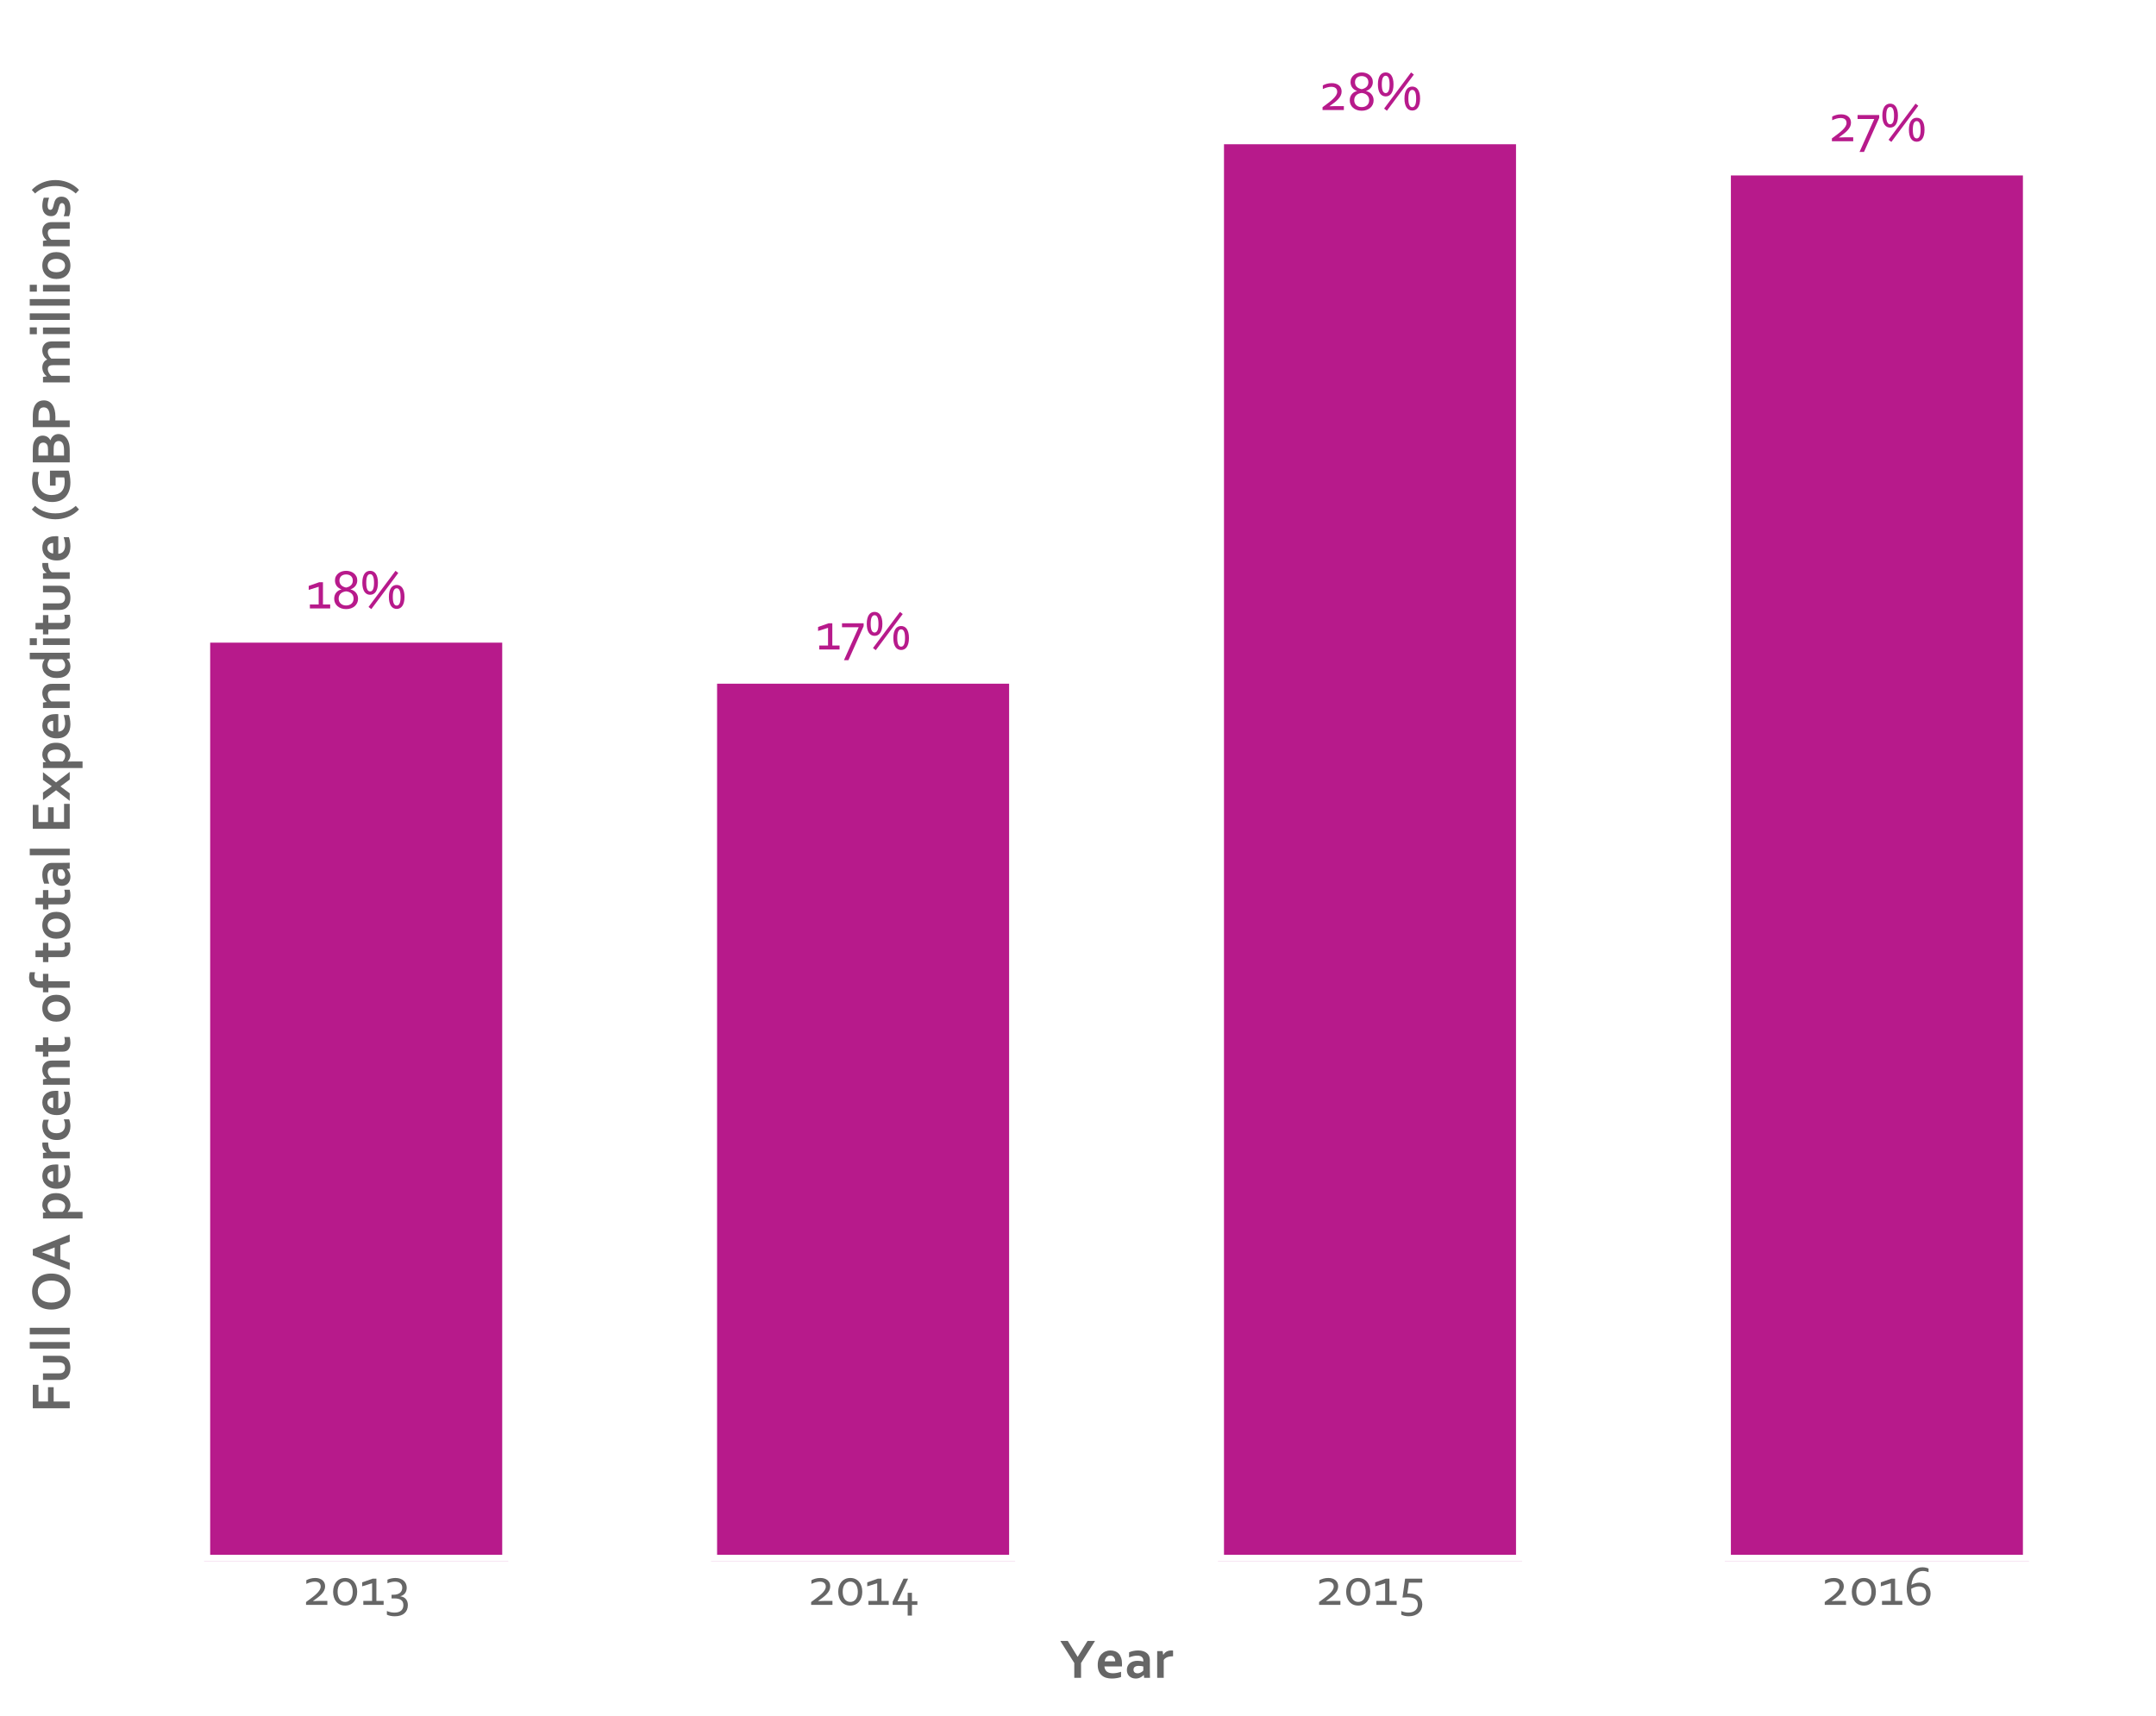
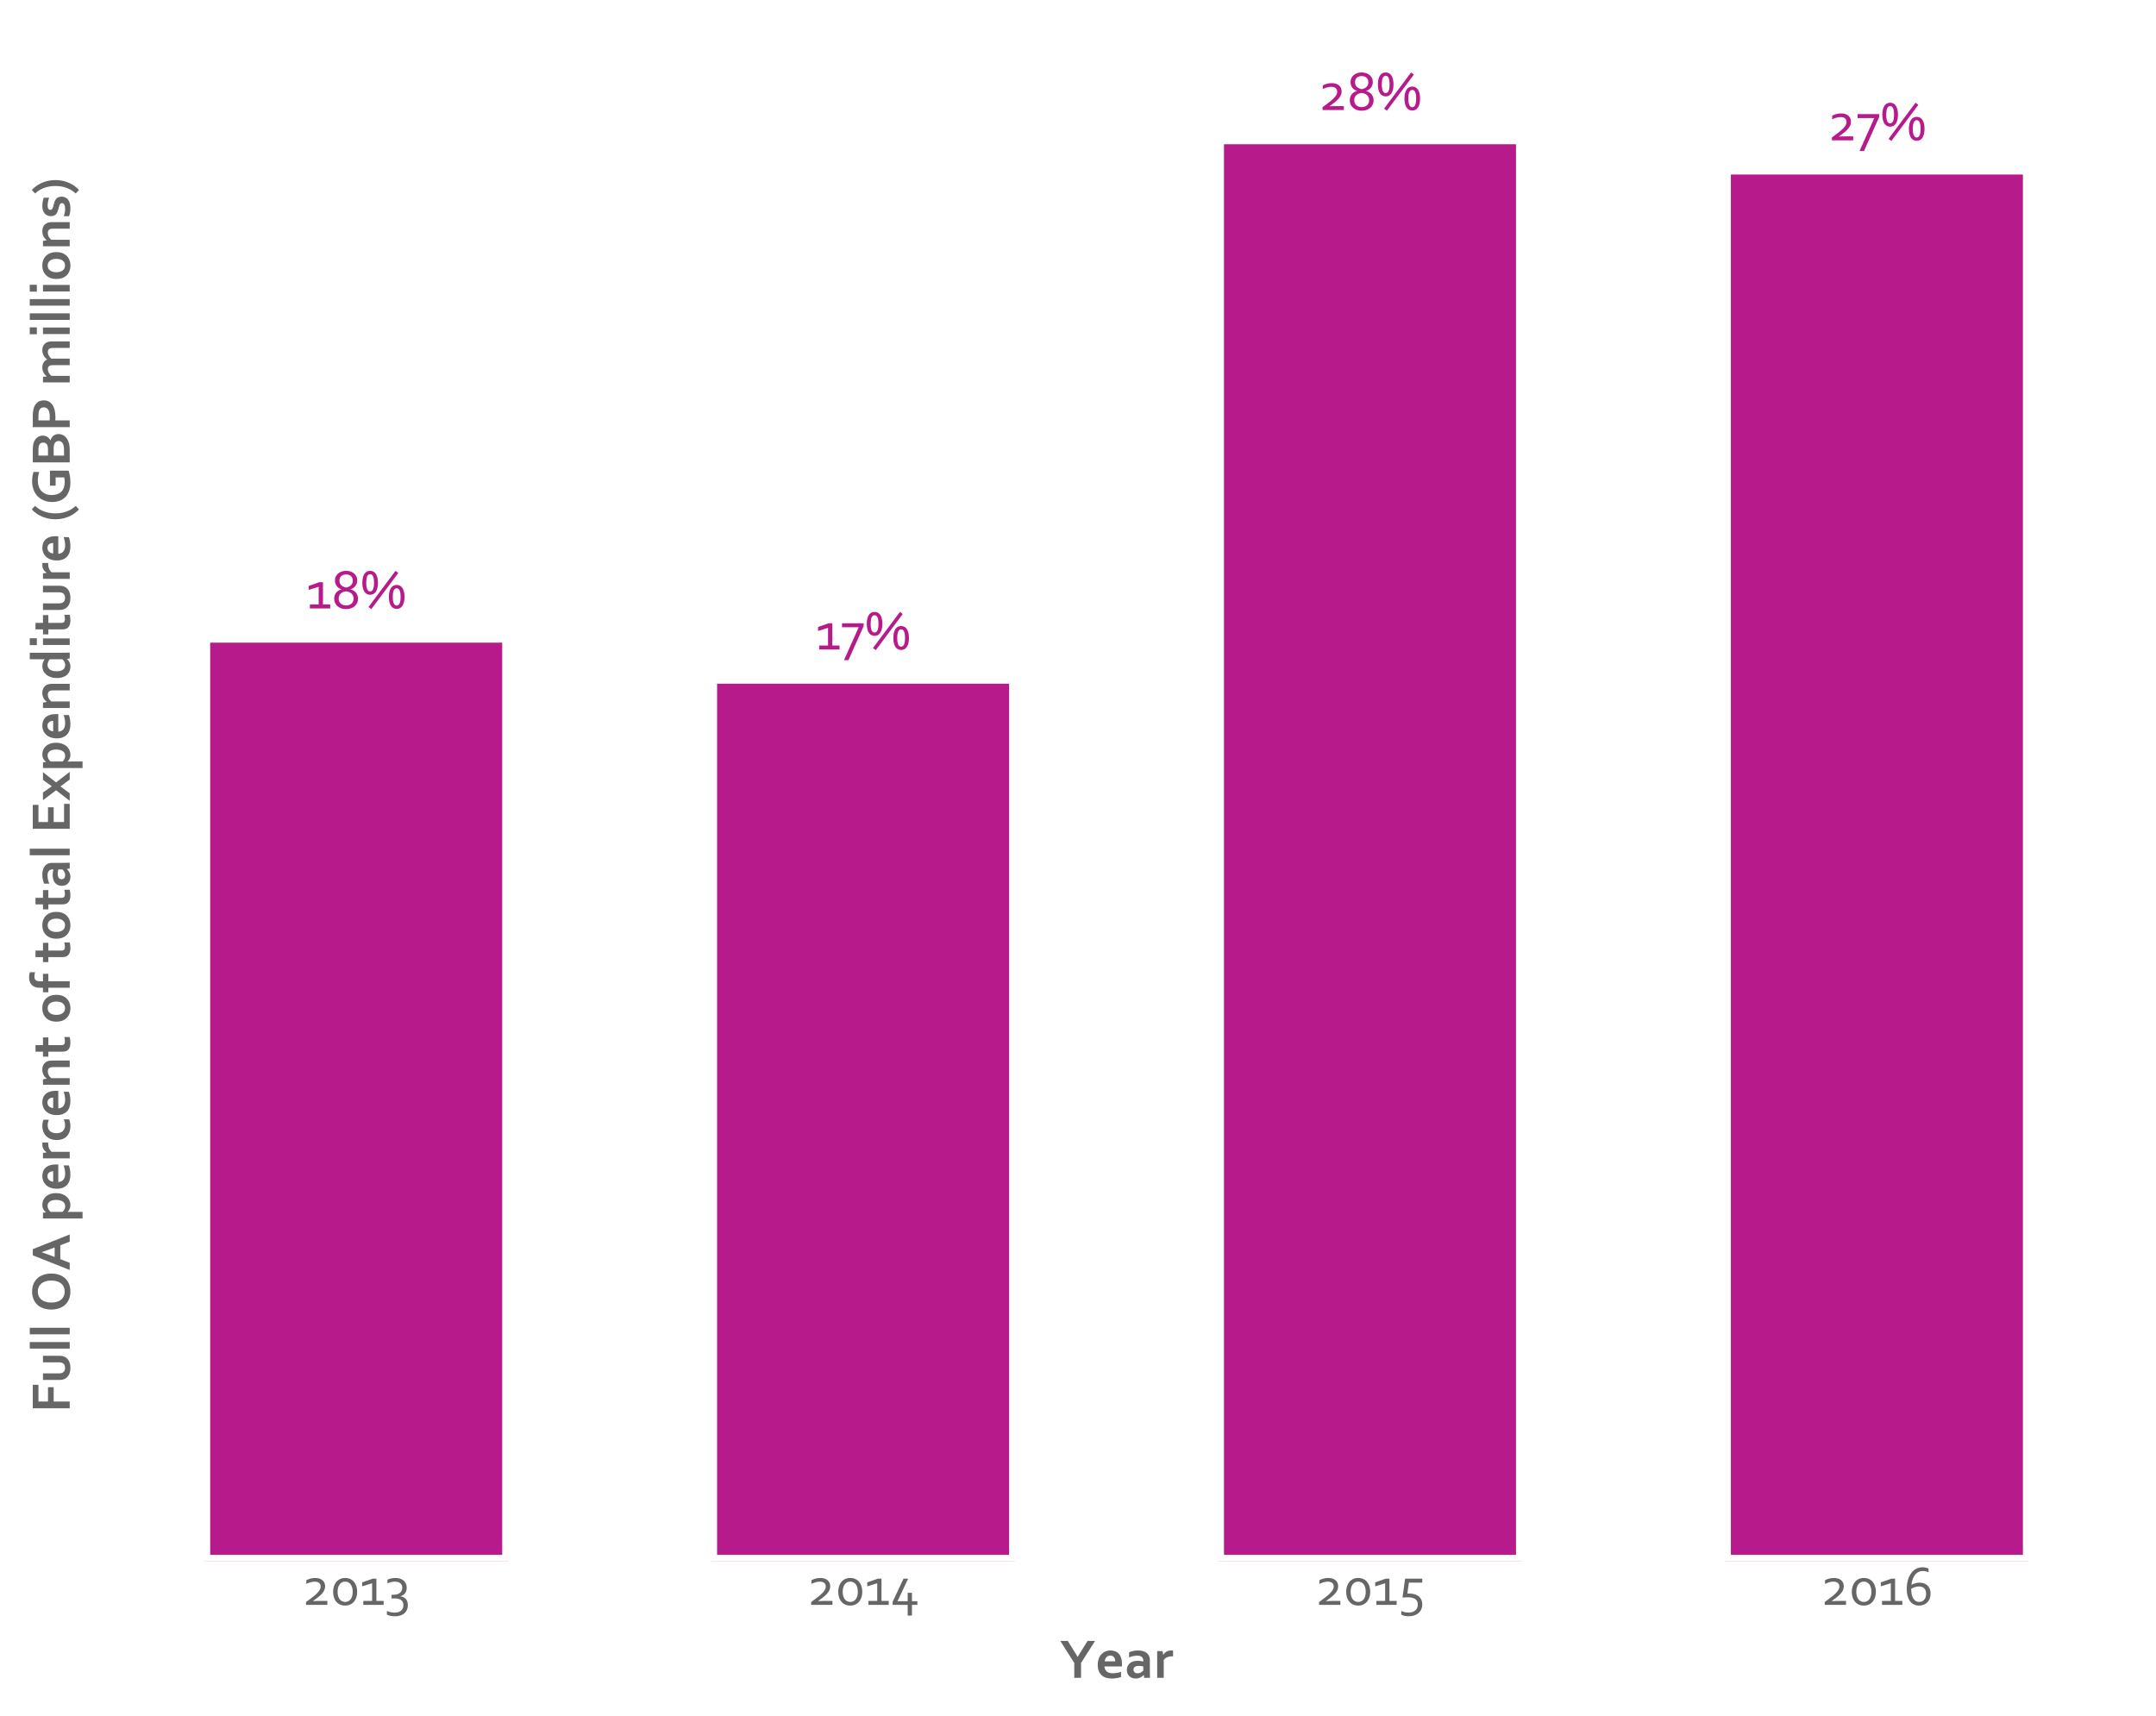
<svg xmlns="http://www.w3.org/2000/svg" xmlns:xlink="http://www.w3.org/1999/xlink" height="425pt" version="1.1" viewBox="0 0 534 425" width="534pt">
  <defs>
    <style type="text/css">
*{stroke-linecap:butt;stroke-linejoin:round;stroke-miterlimit:100000;}
  </style>
  </defs>
  <g id="figure_1">
    <g id="patch_1">
      <path d="M 0 425.994  L 534.847 425.994  L 534.847 0  L 0 0  z " style="fill:#ffffff;" />
    </g>
    <g id="axes_1">
      <g id="patch_2">
        <path d="M 25.448 386.64  L 527.648 386.64  L 527.648 7.2  L 25.448 7.2  z " style="fill:#ffffff;" />
      </g>
      <g id="matplotlib.axis_1">
        <g id="xtick_1">
          <g id="text_1">
            <defs>
              <path d="M 19.922 6.688  Q 25.531 6.984 30.031 6.984  L 45.266 6.984  L 45.266 0  L 7.562 0  L 7.562 5.031  Q 13.188 9.188 17.922 12.766  Q 22.656 16.359 26.094 19.656  Q 29.547 22.953 31.5 26.078  Q 33.453 29.203 33.453 32.375  Q 33.453 36.625 30.719 38.859  Q 27.984 41.109 22.859 41.109  Q 19.047 41.062 15.453 39.984  Q 11.859 38.922 8.062 37.156  L 8.062 43.609  Q 10.844 45.219 14.922 46.406  Q 19 47.609 23.875 47.609  Q 27.734 47.609 30.922 46.625  Q 34.125 45.656 36.438 43.766  Q 38.766 41.891 40.031 39.125  Q 41.312 36.375 41.312 32.766  Q 41.312 28.906 39.641 25.562  Q 37.984 22.219 35.109 19.141  Q 32.234 16.062 28.328 13.062  Q 24.422 10.062 19.922 6.891  z " id="Corbel-32" />
              <path d="M 27.25 15.047  Q 29.828 14.797 32.203 13.766  Q 34.578 12.75 36.406 10.844  Q 38.234 8.938 39.328 6.156  Q 40.438 3.375 40.438 -0.391  Q 40.438 -4.891 38.922 -8.547  Q 37.406 -12.203 34.469 -14.797  Q 31.547 -17.391 27.219 -18.781  Q 22.906 -20.172 17.234 -20.172  Q 13.281 -20.172 9.688 -19.438  Q 6.109 -18.703 3.328 -17.281  L 3.328 -10.844  Q 6.844 -12.359 10.25 -13.016  Q 13.672 -13.672 16.703 -13.672  Q 21.188 -13.672 24.219 -12.562  Q 27.25 -11.469 29.078 -9.656  Q 30.906 -7.859 31.703 -5.484  Q 32.516 -3.125 32.516 -0.531  Q 32.516 5.812 28.469 8.609  Q 24.422 11.422 16.75 11.422  L 11.578 11.422  L 11.578 17.922  L 14.594 17.922  Q 18.797 17.922 21.797 18.875  Q 24.812 19.828 26.766 21.5  Q 28.719 23.188 29.609 25.453  Q 30.516 27.734 30.516 30.375  Q 30.516 33.156 29.516 35.172  Q 28.516 37.203 26.781 38.516  Q 25.047 39.844 22.703 40.469  Q 20.359 41.109 17.672 41.109  Q 14.359 41.109 10.984 40.328  Q 7.625 39.547 4.344 38.234  L 4.344 44.672  Q 8.344 46.344 11.984 46.969  Q 15.625 47.609 18.406 47.609  Q 23.141 47.609 26.844 46.328  Q 30.562 45.062 33.125 42.766  Q 35.688 40.484 37.047 37.359  Q 38.422 34.234 38.422 30.469  Q 38.422 27.984 37.828 25.641  Q 37.25 23.297 35.906 21.281  Q 34.578 19.281 32.453 17.719  Q 30.328 16.156 27.25 15.234  z " id="Corbel-33" />
              <path d="M 39.062 23.141  Q 39.062 27.344 38.109 30.688  Q 37.156 34.031 35.422 36.344  Q 33.688 38.672 31.219 39.906  Q 28.766 41.156 25.688 41.156  Q 22.609 41.156 20.141 39.906  Q 17.672 38.672 15.906 36.344  Q 14.156 34.031 13.234 30.688  Q 12.312 27.344 12.312 23.141  Q 12.312 19 13.25 15.656  Q 14.203 12.312 15.938 10.016  Q 17.672 7.719 20.156 6.469  Q 22.656 5.219 25.734 5.219  Q 28.812 5.219 31.266 6.469  Q 33.734 7.719 35.469 10.016  Q 37.203 12.312 38.125 15.656  Q 39.062 19 39.062 23.141  M 46.969 23.141  Q 46.969 17.969 45.531 13.5  Q 44.094 9.031 41.359 5.75  Q 38.625 2.484 34.688 0.625  Q 30.766 -1.219 25.734 -1.219  Q 20.562 -1.219 16.578 0.625  Q 12.594 2.484 9.875 5.75  Q 7.172 9.031 5.781 13.5  Q 4.391 17.969 4.391 23.141  Q 4.391 28.375 5.828 32.844  Q 7.281 37.312 10.016 40.594  Q 12.75 43.891 16.703 45.75  Q 20.656 47.609 25.688 47.609  Q 30.812 47.609 34.781 45.75  Q 38.766 43.891 41.469 40.594  Q 44.188 37.312 45.578 32.844  Q 46.969 28.375 46.969 23.141  " id="Corbel-30" />
              <path d="M 22.016 6.984  L 22.016 38.328  L 4.391 32.812  L 4.391 39.844  L 23.047 46.391  L 29.594 46.391  L 29.594 6.984  L 42.391 6.984  L 42.391 0  L 6.453 0  L 6.453 6.984  z " id="Corbel-31" />
            </defs>
            <g style="fill:#666666;" transform="translate(74.74094 397.5384)scale(0.14 -0.14)">
              <use xlink:href="#Corbel-32" />
              <use x="51.074" xlink:href="#Corbel-30" />
              <use x="102.441" xlink:href="#Corbel-31" />
              <use x="147.266" xlink:href="#Corbel-33" />
            </g>
          </g>
        </g>
        <g id="xtick_2">
          <g id="text_2">
            <defs>
              <path d="M 13.141 6.5  L 13.141 6.297  L 20.359 6.5  L 31.062 6.5  L 31.062 21.344  L 38.625 21.344  L 38.625 6.5  L 48.25 6.5  L 48.25 0  L 38.625 0  L 38.625 -18.891  L 31.062 -18.891  L 31.062 0  L 4.5 0  L 4.5 5.562  L 23.734 46.391  L 31.891 46.391  z " id="Corbel-34" />
            </defs>
            <g style="fill:#666666;" transform="translate(199.8469 397.5384)scale(0.14 -0.14)">
              <use xlink:href="#Corbel-32" />
              <use x="51.074" xlink:href="#Corbel-30" />
              <use x="102.441" xlink:href="#Corbel-31" />
              <use x="147.266" xlink:href="#Corbel-34" />
            </g>
          </g>
        </g>
        <g id="xtick_3">
          <g id="text_3">
            <defs>
              <path d="M 42.875 0.641  Q 42.875 -3.859 41.234 -7.656  Q 39.594 -11.469 36.5 -14.25  Q 33.406 -17.047 28.953 -18.609  Q 24.516 -20.172 18.844 -20.172  Q 15.141 -20.172 11.766 -19.453  Q 8.406 -18.75 5.719 -17.281  L 5.719 -10.844  Q 9.328 -12.453 12.547 -13.016  Q 15.766 -13.578 18.5 -13.578  Q 22.656 -13.578 25.734 -12.469  Q 28.812 -11.375 30.859 -9.469  Q 32.906 -7.562 33.938 -5.047  Q 34.969 -2.547 34.969 0.25  Q 34.969 3.609 33.906 6.078  Q 32.859 8.547 30.609 10.172  Q 28.375 11.812 24.859 12.609  Q 21.344 13.422 16.359 13.422  Q 12.844 13.422 7.859 12.938  L 12.5 46.391  L 42.828 46.391  L 42.828 39.406  L 19.188 39.406  L 16.453 20.016  Q 18.172 20.125 19.188 20.125  Q 24.906 20.125 29.312 18.797  Q 33.734 17.484 36.734 14.984  Q 39.75 12.5 41.312 8.891  Q 42.875 5.281 42.875 0.641  " id="Corbel-35" />
            </defs>
            <g style="fill:#666666;" transform="translate(325.6528 397.5384)scale(0.14 -0.14)">
              <use xlink:href="#Corbel-32" />
              <use x="51.074" xlink:href="#Corbel-30" />
              <use x="102.441" xlink:href="#Corbel-31" />
              <use x="147.266" xlink:href="#Corbel-35" />
            </g>
          </g>
        </g>
        <g id="xtick_4">
          <g id="text_4">
            <defs>
              <path d="M 27.547 39.359  Q 31.891 39.359 35.578 38.109  Q 39.266 36.859 41.922 34.422  Q 44.578 31.984 46.062 28.391  Q 47.562 24.812 47.562 20.125  Q 47.562 15.438 46.172 11.5  Q 44.781 7.562 42.141 4.75  Q 39.5 1.953 35.688 0.359  Q 31.891 -1.219 27.047 -1.219  Q 21.922 -1.219 17.891 0.828  Q 13.875 2.875 11.078 6.688  Q 8.297 10.5 6.828 15.922  Q 5.375 21.344 5.375 28.078  Q 5.375 33.25 6.172 38.109  Q 6.984 42.969 8.562 47.234  Q 10.156 51.516 12.469 55.047  Q 14.797 58.594 17.875 61.156  Q 20.953 63.719 24.75 65.125  Q 28.562 66.547 33.062 66.547  Q 36.766 66.5 39.453 65.812  Q 42.141 65.141 43.953 64.266  L 43.953 57.906  Q 42 58.688 39.266 59.328  Q 36.531 59.969 33.594 59.969  Q 30.078 59.969 26.781 58.516  Q 23.484 57.078 20.797 54.078  Q 18.109 51.078 16.234 46.453  Q 14.359 41.844 13.625 35.5  L 13.812 35.5  Q 16.891 37.25 20.5 38.297  Q 24.125 39.359 27.547 39.359  M 27.344 5.219  Q 29.938 5.219 32.172 6.141  Q 34.422 7.078 36.078 8.875  Q 37.75 10.688 38.703 13.344  Q 39.656 16.016 39.656 19.438  Q 39.656 23.094 38.641 25.609  Q 37.641 28.125 35.906 29.688  Q 34.188 31.25 31.859 31.938  Q 29.547 32.625 26.906 32.625  Q 23.438 32.625 19.828 31.391  Q 16.219 30.172 13.281 28.422  Q 13.234 22.562 14.281 18.188  Q 15.328 13.812 17.188 10.938  Q 19.047 8.062 21.656 6.641  Q 24.266 5.219 27.344 5.219  " id="Corbel-36" />
            </defs>
            <g style="fill:#666666;" transform="translate(450.8922 397.5384)scale(0.14 -0.14)">
              <use xlink:href="#Corbel-32" />
              <use x="51.074" xlink:href="#Corbel-30" />
              <use x="102.441" xlink:href="#Corbel-31" />
              <use x="147.266" xlink:href="#Corbel-36" />
            </g>
          </g>
        </g>
        <g id="text_5">
          <defs>
            <path d="M 34.188 5.031  L 33.984 5.031  Q 33.016 4 31.641 2.922  Q 30.281 1.859 28.516 0.906  Q 26.766 -0.047 24.609 -0.625  Q 22.469 -1.219 19.969 -1.219  Q 16.609 -1.219 13.672 -0.172  Q 10.75 0.875 8.641 2.844  Q 6.547 4.828 5.344 7.641  Q 4.156 10.453 4.156 13.922  Q 4.156 17.719 5.547 20.75  Q 6.938 23.781 9.422 25.875  Q 11.922 27.984 15.375 29.078  Q 18.844 30.172 23.047 30.172  Q 26.125 30.172 28.703 29.781  Q 31.297 29.391 33.25 28.859  L 33.25 30.766  Q 33.25 32.422 32.688 33.953  Q 32.125 35.5 30.875 36.688  Q 29.641 37.891 27.641 38.594  Q 25.641 39.312 22.75 39.312  Q 19.234 39.312 15.719 38.531  Q 12.203 37.75 8.109 36.188  L 8.109 45.219  Q 11.672 46.781 15.672 47.609  Q 19.672 48.438 24.078 48.484  Q 29.25 48.484 33.125 47.219  Q 37.016 45.953 39.625 43.719  Q 42.234 41.5 43.531 38.469  Q 44.828 35.453 44.828 31.891  L 44.828 14.062  Q 44.828 9.375 44.922 6  Q 45.016 2.641 45.125 0  L 34.672 0  z M 33.25 20.172  Q 31.594 20.562 29.438 20.875  Q 27.297 21.188 25.094 21.188  Q 20.844 21.188 18.375 19.5  Q 15.922 17.828 15.922 14.359  Q 15.922 12.75 16.484 11.547  Q 17.047 10.359 18 9.578  Q 18.953 8.797 20.219 8.406  Q 21.484 8.016 22.906 8.016  Q 24.656 8.016 26.219 8.469  Q 27.781 8.938 29.094 9.641  Q 30.422 10.359 31.469 11.234  Q 32.516 12.109 33.25 12.938  z " id="Corbel-Bold-61" />
            <path d="M 31.781 37.203  L 49.172 65.328  L 62.453 65.328  L 37.703 26.312  L 37.703 0  L 25.734 0  L 25.734 26.312  L 0.984 65.328  L 14.266 65.328  L 31.641 37.203  z " id="Corbel-Bold-59" />
            <path d="M 30.719 8.109  Q 34.078 8.109 37.734 8.781  Q 41.406 9.469 45.172 10.75  L 45.172 1.516  Q 42.922 0.531 38.281 -0.344  Q 33.641 -1.219 28.656 -1.219  Q 23.641 -1.219 19.109 0.078  Q 14.594 1.375 11.219 4.25  Q 7.859 7.125 5.875 11.719  Q 3.906 16.312 3.906 22.859  Q 3.906 29.297 5.766 34.125  Q 7.625 38.969 10.75 42.141  Q 13.875 45.312 17.891 46.891  Q 21.922 48.484 26.219 48.484  Q 30.719 48.484 34.5 47.109  Q 38.281 45.75 41.031 42.812  Q 43.797 39.891 45.328 35.281  Q 46.875 30.672 46.875 24.359  Q 46.828 21.922 46.734 20.219  L 15.719 20.219  Q 15.969 16.938 17.188 14.625  Q 18.406 12.312 20.375 10.859  Q 22.359 9.422 25 8.766  Q 27.641 8.109 30.719 8.109  M 26.078 39.453  Q 23.875 39.453 22.156 38.641  Q 20.453 37.844 19.203 36.453  Q 17.969 35.062 17.234 33.203  Q 16.5 31.344 16.266 29.25  L 34.859 29.25  Q 34.859 31.344 34.297 33.203  Q 33.734 35.062 32.641 36.453  Q 31.547 37.844 29.906 38.641  Q 28.266 39.453 26.078 39.453  " id="Corbel-Bold-65" />
            <path d="M 34.469 38.141  L 33.5 38.141  Q 28.172 38.141 24.141 36.547  Q 20.125 34.969 17.922 31.688  L 17.922 0  L 6.344 0  L 6.344 47.312  L 15.922 47.312  L 17 40.719  L 17.188 40.719  Q 19.234 44.344 22.828 46.406  Q 26.422 48.484 31.453 48.484  Q 33.203 48.484 34.469 48.297  z " id="Corbel-Bold-72" />
          </defs>
          <g style="fill:#666666;" transform="translate(262.4764 415.6153)scale(0.14 -0.14)">
            <use xlink:href="#Corbel-Bold-59" />
            <use x="63.318" xlink:href="#Corbel-Bold-65" />
            <use x="114.588" xlink:href="#Corbel-Bold-61" />
            <use x="166.053" xlink:href="#Corbel-Bold-72" />
          </g>
        </g>
      </g>
      <g id="matplotlib.axis_2">
        <g id="ytick_1" />
        <g id="ytick_2" />
        <g id="ytick_3" />
        <g id="ytick_4" />
        <g id="ytick_5" />
        <g id="ytick_6" />
        <g id="ytick_7" />
        <g id="text_6">
          <defs>
            <path d="M 19.781 10.016  L 51.906 10.016  L 51.906 0  L 7.812 0  L 7.812 65.328  L 50.141 65.328  L 50.141 55.328  L 19.781 55.328  L 19.781 38.422  L 45.844 38.422  L 45.844 28.422  L 19.781 28.422  z " id="Corbel-Bold-45" />
            <path d="M 55.125 47.953  Q 55.125 43.703 53.219 40.156  Q 51.312 36.625 46.922 34.281  L 46.922 34.078  Q 49.359 33.25 51.391 31.953  Q 53.422 30.672 54.859 28.875  Q 56.297 27.094 57.094 24.844  Q 57.906 22.609 57.906 19.828  Q 57.906 17.438 57.141 14.703  Q 56.391 11.969 54.484 9.406  Q 52.594 6.844 49.406 4.688  Q 46.234 2.547 41.406 1.266  Q 40.188 0.984 38.75 0.734  Q 37.312 0.484 35.547 0.312  Q 33.797 0.141 31.641 0.062  Q 29.5 0 26.812 0  L 7.812 0  L 7.812 65.328  L 30.516 65.328  Q 37.797 65.328 42.234 63.875  Q 45.562 62.797 48 61.062  Q 50.438 59.328 52.016 57.203  Q 53.609 55.078 54.359 52.703  Q 55.125 50.344 55.125 47.953  M 19.781 28.422  L 19.781 10.016  L 27.594 10.016  Q 30.719 10.016 32.953 10.188  Q 35.203 10.359 36.812 10.75  Q 39.312 11.281 40.969 12.188  Q 42.625 13.094 43.641 14.234  Q 44.672 15.375 45.109 16.766  Q 45.562 18.172 45.562 19.734  Q 45.562 22.469 44.047 24.516  Q 42.531 26.562 39.312 27.594  Q 37.891 28.031 35.984 28.219  Q 34.078 28.422 31.109 28.422  z M 30.562 38.422  Q 35.453 38.422 37.844 39.406  Q 40.531 40.531 41.672 42.5  Q 42.828 44.484 42.828 46.969  Q 42.828 49.562 41.5 51.578  Q 40.188 53.609 37.016 54.594  Q 35.688 54.984 33.922 55.156  Q 32.172 55.328 29.594 55.328  L 19.781 55.328  L 19.781 38.422  z " id="Corbel-Bold-42" />
            <path d="M 4.891 25.344  Q 4.891 30.859 5.766 35.719  Q 6.641 40.578 8.078 44.797  Q 9.516 49.031 11.375 52.562  Q 13.234 56.109 15.188 58.906  Q 17.141 61.719 19.016 63.766  Q 20.906 65.828 22.359 67.094  L 28.609 61.328  Q 25.984 58.453 23.578 54.875  Q 21.188 51.312 19.359 46.891  Q 17.531 42.484 16.453 37.125  Q 15.375 31.781 15.375 25.344  Q 15.375 18.891 16.453 13.547  Q 17.531 8.203 19.359 3.781  Q 21.188 -0.641 23.578 -4.203  Q 25.984 -7.766 28.609 -10.641  L 22.359 -16.406  Q 20.906 -15.141 19.016 -13.078  Q 17.141 -11.031 15.188 -8.219  Q 13.234 -5.422 11.375 -1.875  Q 9.516 1.656 8.078 5.875  Q 6.641 10.109 5.766 14.984  Q 4.891 19.875 4.891 25.344  " id="Corbel-Bold-28" />
            <path d="M 25.688 25.344  Q 25.688 19.875 24.797 14.984  Q 23.922 10.109 22.484 5.875  Q 21.047 1.656 19.188 -1.875  Q 17.328 -5.422 15.375 -8.219  Q 13.422 -11.031 11.562 -13.078  Q 9.719 -15.141 8.203 -16.406  L 1.953 -10.641  Q 4.594 -7.766 6.984 -4.203  Q 9.375 -0.641 11.203 3.781  Q 13.031 8.203 14.109 13.547  Q 15.188 18.891 15.188 25.344  Q 15.188 31.781 14.109 37.125  Q 13.031 42.484 11.203 46.891  Q 9.375 51.312 6.984 54.875  Q 4.594 58.453 1.953 61.328  L 8.203 67.094  Q 9.672 65.828 11.547 63.766  Q 13.422 61.719 15.375 58.906  Q 17.328 56.109 19.188 52.562  Q 21.047 49.031 22.484 44.797  Q 23.922 40.578 24.797 35.719  Q 25.688 30.859 25.688 25.344  " id="Corbel-Bold-29" />
            <path id="Corbel-Bold-20" />
            <path d="M 6.641 47.312  L 18.219 47.312  L 18.219 0  L 6.641 0  z M 6.344 70.703  L 18.5 70.703  L 18.5 58.156  L 6.344 58.156  z " id="Corbel-Bold-69" />
            <path d="M 19.781 0  L 7.812 0  L 7.812 65.328  L 49.422 65.328  L 49.422 55.328  L 19.781 55.328  L 19.781 38.422  L 45.125 38.422  L 45.125 28.422  L 19.781 28.422  z " id="Corbel-Bold-46" />
            <path d="M 48.438 24.953  L 33.797 24.953  L 33.797 34.969  L 60.406 34.969  L 60.406 2  Q 58.938 1.469 56.656 0.875  Q 54.391 0.297 51.578 -0.172  Q 48.781 -0.641 45.797 -0.922  Q 42.828 -1.219 39.891 -1.219  Q 31.109 -1.219 24.531 1.141  Q 17.969 3.516 13.594 7.812  Q 9.234 12.109 7.062 18.031  Q 4.891 23.969 4.891 31.156  Q 4.891 36.234 6.031 40.844  Q 7.172 45.453 9.391 49.391  Q 11.625 53.328 14.797 56.5  Q 17.969 59.672 22.047 61.906  Q 26.125 64.156 30.984 65.344  Q 35.844 66.547 41.406 66.547  Q 46.344 66.547 50.781 65.844  Q 55.219 65.141 58.062 64.109  L 58.062 53.953  Q 54.25 55.172 50.359 55.812  Q 46.484 56.453 42.531 56.453  Q 37.203 56.453 32.562 54.859  Q 27.938 53.266 24.531 50.172  Q 21.141 47.078 19.188 42.531  Q 17.234 37.984 17.234 32.031  Q 17.281 20.453 23.281 14.672  Q 29.297 8.891 40.328 8.891  Q 42.391 8.891 44.578 9.109  Q 46.781 9.328 48.438 9.672  z " id="Corbel-Bold-47" />
            <path d="M 40.438 1.031  Q 38.234 0.094 35.062 -0.562  Q 31.891 -1.219 28.375 -1.219  Q 23.25 -1.219 18.797 0.234  Q 14.359 1.703 11.031 4.688  Q 7.719 7.672 5.812 12.234  Q 3.906 16.797 3.906 22.906  Q 3.906 29.734 6.094 34.609  Q 8.297 39.5 11.781 42.547  Q 15.281 45.609 19.656 47.047  Q 24.031 48.484 28.266 48.484  Q 31.453 48.484 34.375 47.922  Q 37.312 47.359 39.703 46.391  L 39.703 36.969  Q 37.547 37.891 35.125 38.453  Q 32.719 39.016 29.938 39.016  Q 27.156 39.016 24.609 38.156  Q 22.078 37.312 20.125 35.453  Q 18.172 33.594 17.016 30.531  Q 15.875 27.484 15.875 23.188  Q 15.875 20.062 16.75 17.297  Q 17.625 14.547 19.312 12.594  Q 21 10.641 23.609 9.438  Q 26.219 8.25 29.781 8.25  Q 32.953 8.25 35.547 8.875  Q 38.141 9.516 40.438 10.453  z " id="Corbel-Bold-63" />
            <path d="M 26.703 8.016  Q 28.422 8.016 29.953 8.453  Q 31.5 8.891 32.859 9.625  Q 34.234 10.359 35.281 11.234  Q 36.328 12.109 37.062 12.938  L 37.062 35.406  Q 35.016 37.062 32.469 38.156  Q 29.938 39.266 27.094 39.266  Q 25.297 39.266 23.312 38.531  Q 21.344 37.797 19.703 36.031  Q 18.062 34.281 16.969 31.156  Q 15.875 28.031 15.875 23.188  Q 15.875 16.062 18.625 12.062  Q 21.391 8.062 26.703 8.016  M 3.906 22.703  Q 3.906 28.906 5.609 33.766  Q 7.328 38.625 10.281 41.922  Q 13.234 45.219 17.031 46.844  Q 20.844 48.484 24.953 48.484  Q 26.859 48.484 28.562 48.141  Q 30.281 47.797 31.781 47.203  Q 33.297 46.625 34.609 45.891  Q 35.938 45.172 37.062 44.391  L 37.156 44.391  Q 37.109 45.359 37.078 47.141  Q 37.062 48.922 37.062 51.031  L 37.062 70.703  L 48.641 70.703  L 48.641 14.062  Q 48.641 9.375 48.734 6  Q 48.828 2.641 48.922 0  L 38.484 0  L 37.984 5.031  L 37.797 5.031  Q 36.766 3.812 35.328 2.641  Q 33.891 1.469 32.156 0.609  Q 30.422 -0.25 28.344 -0.734  Q 26.266 -1.219 23.828 -1.219  Q 19.969 -1.219 16.422 0.141  Q 12.891 1.516 10.078 4.375  Q 7.281 7.234 5.594 11.844  Q 3.906 16.453 3.906 22.703  " id="Corbel-Bold-64" />
            <path d="M 35.984 61.328  Q 34.078 61.812 32.047 62.125  Q 30.031 62.453 28.219 62.453  Q 26.266 62.453 24.75 61.984  Q 23.25 61.531 22.188 60.453  Q 21.141 59.375 20.594 57.656  Q 20.062 55.953 20.062 53.516  L 20.062 47.312  L 33.203 47.312  L 33.203 37.797  L 20.062 37.797  L 20.062 0  L 8.5 0  L 8.5 37.797  L 0.484 37.797  L 0.484 47.312  L 8.5 47.312  L 8.5 52.938  Q 8.5 57.906 9.891 61.5  Q 11.281 65.094 13.766 67.406  Q 16.266 69.734 19.625 70.828  Q 23 71.922 26.953 71.922  Q 29.391 71.922 31.812 71.5  Q 34.234 71.094 35.984 70.516  z " id="Corbel-Bold-66" />
            <path d="M 45.219 16.656  L 20.609 16.656  L 14.203 0  L 1.469 0  L 27.391 65.328  L 38.328 65.328  L 64.266 0  L 51.609 0  z M 32.812 49.609  Q 29.391 39.359 26.703 32.469  L 24.469 26.656  L 41.359 26.656  L 39.109 32.469  Q 36.422 39.406 33.016 49.609  z " id="Corbel-Bold-41" />
            <path d="M 27.25 -1.219  Q 20.125 -1.219 15.438 1.188  Q 10.75 3.609 8.344 7.719  Q 7.078 9.906 6.469 12.547  Q 5.859 15.188 5.859 18.406  L 5.859 47.312  L 17.438 47.312  L 17.438 19.625  Q 17.438 17.234 17.766 15.5  Q 18.109 13.766 18.797 12.5  Q 19.969 10.359 22.109 9.297  Q 24.266 8.25 27.25 8.25  Q 30.375 8.25 32.594 9.422  Q 34.812 10.594 35.938 12.984  Q 37.062 15.281 37.062 19.391  L 37.062 47.312  L 48.641 47.312  L 48.641 18.406  Q 48.641 12.641 46.625 8.688  Q 45.516 6.453 43.719 4.609  Q 41.938 2.781 39.516 1.484  Q 37.109 0.203 34.047 -0.5  Q 31 -1.219 27.25 -1.219  " id="Corbel-Bold-75" />
            <path d="M 35.25 0.047  Q 33.297 -0.531 30.578 -0.875  Q 27.875 -1.219 25.531 -1.219  Q 19.578 -1.219 15.797 0.703  Q 12.016 2.641 10.453 6.25  Q 9.328 8.844 9.328 13.281  L 9.328 37.797  L 0.484 37.797  L 0.484 47.312  L 9.328 47.312  L 9.328 60.547  L 20.906 60.547  L 20.906 47.312  L 34.578 47.312  L 34.578 37.797  L 20.906 37.797  L 20.906 14.797  Q 20.906 12.062 21.734 10.75  Q 23.188 8.5 27.547 8.5  Q 29.547 8.5 31.516 8.812  Q 33.5 9.125 35.25 9.625  z " id="Corbel-Bold-74" />
            <path d="M 27.297 13.719  Q 27.297 15.234 26.438 16.203  Q 25.594 17.188 24.172 17.844  Q 22.75 18.5 20.922 18.984  Q 19.094 19.484 17.094 19.969  Q 14.547 20.656 12.203 21.562  Q 9.859 22.469 8.078 23.922  Q 6.297 25.391 5.25 27.609  Q 4.203 29.828 4.203 33.062  Q 4.203 37.016 5.609 39.922  Q 7.031 42.828 9.438 44.719  Q 11.859 46.625 15.062 47.547  Q 18.266 48.484 21.828 48.484  Q 26.172 48.484 29.984 47.781  Q 33.797 47.078 36.859 45.953  L 36.859 36.531  Q 35.25 37.062 33.469 37.516  Q 31.688 37.984 29.859 38.328  Q 28.031 38.672 26.219 38.891  Q 24.422 39.109 22.797 39.109  Q 20.75 39.109 19.328 38.719  Q 17.922 38.328 17.031 37.672  Q 16.156 37.016 15.766 36.156  Q 15.375 35.297 15.375 34.375  Q 15.375 32.766 16.234 31.734  Q 17.094 30.719 18.609 30.078  Q 20.125 29.438 21.781 29.016  Q 23.438 28.609 25 28.219  Q 27.438 27.641 29.875 26.812  Q 32.328 25.984 34.281 24.484  Q 36.234 23 37.469 20.625  Q 38.719 18.266 38.719 14.594  Q 38.719 10.594 37.203 7.609  Q 35.688 4.641 32.984 2.656  Q 30.281 0.688 26.484 -0.266  Q 22.703 -1.219 18.172 -1.219  Q 13.672 -1.219 10.078 -0.5  Q 6.5 0.203 4.156 1.266  L 4.156 10.594  Q 7.953 9.188 11.172 8.672  Q 14.406 8.156 17.188 8.156  Q 19.344 8.156 21.188 8.469  Q 23.047 8.797 24.391 9.469  Q 25.734 10.156 26.516 11.203  Q 27.297 12.25 27.297 13.719  " id="Corbel-Bold-73" />
            <path d="M 28.516 39.203  Q 25.484 39.156 22.75 37.719  Q 20.016 36.281 17.922 33.844  L 17.922 12.75  Q 18.656 11.922 19.672 11.078  Q 20.703 10.25 21.969 9.562  Q 23.25 8.891 24.781 8.453  Q 26.312 8.016 27.984 8.016  Q 30.672 8.016 32.766 9.156  Q 34.859 10.297 36.25 12.391  Q 37.641 14.5 38.375 17.406  Q 39.109 20.312 39.109 23.875  Q 39.109 27.688 38.344 30.562  Q 37.594 33.453 36.203 35.344  Q 34.812 37.25 32.859 38.219  Q 30.906 39.203 28.516 39.203  M 30.031 -1.219  Q 26.219 -1.219 23.109 0.172  Q 20.016 1.562 17.969 3.609  L 17.781 3.609  Q 17.828 2.641 17.875 0.859  Q 17.922 -0.922 17.922 -3.031  L 17.922 -22.703  L 6.344 -22.703  L 6.344 47.312  L 16.5 47.312  L 17 42  L 17.188 42  Q 19.344 44.828 22.703 46.656  Q 26.078 48.484 30.516 48.484  Q 34.375 48.484 38.109 47.047  Q 41.844 45.609 44.719 42.625  Q 47.609 39.656 49.344 35.109  Q 51.078 30.562 51.078 24.312  Q 51.078 17.719 49.219 12.906  Q 47.359 8.109 44.328 4.953  Q 41.312 1.812 37.625 0.297  Q 33.938 -1.219 30.031 -1.219  " id="Corbel-Bold-70" />
            <path d="M 25.875 25.297  Q 24.266 25.297 22.703 25.344  Q 21.141 25.391 19.781 25.531  L 19.781 0  L 7.812 0  L 7.812 65.328  L 26.656 65.328  Q 31.391 65.328 34.938 64.906  Q 38.484 64.5 41.266 63.672  Q 47.953 61.625 51.562 57.125  Q 55.172 52.641 55.172 45.703  Q 55.172 40.969 53.219 37.188  Q 51.266 33.406 47.5 30.766  Q 43.75 28.125 38.328 26.703  Q 32.906 25.297 25.875 25.297  M 19.781 35.594  Q 20.797 35.453 22.375 35.375  Q 23.969 35.297 25.688 35.297  Q 30.516 35.297 33.781 36.078  Q 37.062 36.859 39.062 38.25  Q 41.062 39.656 41.938 41.625  Q 42.828 43.609 42.828 45.953  Q 42.828 48.828 41.5 50.922  Q 40.188 53.031 36.922 54.203  Q 35.203 54.781 32.688 55.047  Q 30.172 55.328 26.516 55.328  L 19.781 55.328  z " id="Corbel-Bold-50" />
            <path d="M 25.984 16.453  L 13.766 0  L 0.484 0  L 19.188 24.125  L 1.609 47.312  L 15.234 47.312  L 26.266 31.688  L 37.5 47.312  L 51.172 47.312  L 33.109 24.172  L 51.656 0  L 38.141 0  z " id="Corbel-Bold-78" />
            <path d="M 56.203 32.672  Q 56.203 38.625 54.734 43.094  Q 53.266 47.562 50.672 50.531  Q 48.094 53.516 44.531 54.984  Q 40.969 56.453 36.719 56.453  Q 32.469 56.453 28.906 54.984  Q 25.344 53.516 22.75 50.531  Q 20.172 47.562 18.703 43.094  Q 17.234 38.625 17.234 32.672  Q 17.234 26.703 18.703 22.234  Q 20.172 17.781 22.75 14.812  Q 25.344 11.859 28.906 10.375  Q 32.469 8.891 36.719 8.891  Q 40.969 8.891 44.531 10.375  Q 48.094 11.859 50.672 14.812  Q 53.266 17.781 54.734 22.234  Q 56.203 26.703 56.203 32.672  M 68.562 32.672  Q 68.562 25.203 66.438 18.969  Q 64.312 12.75 60.234 8.25  Q 56.156 3.766 50.219 1.266  Q 44.281 -1.219 36.719 -1.219  Q 29.156 -1.219 23.219 1.266  Q 17.281 3.766 13.203 8.25  Q 9.125 12.75 7 18.969  Q 4.891 25.203 4.891 32.672  Q 4.891 40.141 7 46.359  Q 9.125 52.594 13.203 57.078  Q 17.281 61.578 23.219 64.062  Q 29.156 66.547 36.719 66.547  Q 44.281 66.547 50.219 64.062  Q 56.156 61.578 60.234 57.078  Q 64.312 52.594 66.438 46.359  Q 68.562 40.141 68.562 32.672  " id="Corbel-Bold-4f" />
            <path d="M 6.844 0  L 6.844 70.703  L 18.406 70.703  L 18.406 0  z " id="Corbel-Bold-6c" />
            <path d="M 67.281 28.812  Q 67.281 30.328 67.188 31.641  Q 67.094 32.953 66.844 33.938  Q 66.312 36.078 64.75 37.391  Q 63.188 38.719 60.359 38.766  Q 58.844 38.766 57.219 38.328  Q 55.609 37.891 54.016 37.078  Q 52.438 36.281 51 35.125  Q 49.562 33.984 48.391 32.562  L 48.391 0  L 36.812 0  L 36.812 28.812  Q 36.812 30.328 36.719 31.641  Q 36.625 32.953 36.375 33.938  Q 35.844 36.078 34.297 37.391  Q 32.766 38.719 29.891 38.766  Q 28.375 38.766 26.75 38.328  Q 25.141 37.891 23.547 37.078  Q 21.969 36.281 20.531 35.125  Q 19.094 33.984 17.922 32.562  L 17.922 0  L 6.344 0  L 6.344 47.312  L 15.922 47.312  L 17 40.719  L 17.188 40.719  Q 18.219 42.188 19.781 43.594  Q 21.344 45.016 23.312 46.094  Q 25.297 47.172 27.656 47.828  Q 30.031 48.484 32.672 48.484  Q 37.359 48.484 41.094 46.406  Q 44.828 44.344 46.781 39.938  L 46.969 39.938  Q 48.344 41.844 50.016 43.406  Q 51.703 44.969 53.75 46.094  Q 55.812 47.219 58.172 47.844  Q 60.547 48.484 63.234 48.484  Q 68.312 48.438 71.75 46.359  Q 75.203 44.281 77.047 40.672  Q 77.547 39.75 77.875 38.641  Q 78.219 37.547 78.438 36.172  Q 78.656 34.812 78.75 33.156  Q 78.859 31.5 78.859 29.344  L 78.859 0  L 67.281 0  z " id="Corbel-Bold-6d" />
            <path d="M 17 40.719  L 17.188 40.719  Q 18.219 42.188 19.781 43.594  Q 21.344 45.016 23.344 46.094  Q 25.344 47.172 27.75 47.828  Q 30.172 48.484 32.906 48.484  Q 35.5 48.484 37.906 47.891  Q 40.328 47.312 42.328 46.062  Q 44.344 44.828 45.875 42.844  Q 47.406 40.875 48.297 38.141  Q 48.781 36.625 48.953 34.844  Q 49.125 33.062 49.125 30.719  L 49.125 0  L 37.547 0  L 37.547 28.906  Q 37.547 30.812 37.391 32.172  Q 37.25 33.547 36.859 34.578  Q 35.984 36.812 34.203 37.781  Q 32.422 38.766 29.891 38.766  Q 26.516 38.766 23.406 37.172  Q 20.312 35.594 17.922 32.562  L 17.922 0  L 6.344 0  L 6.344 47.312  L 15.922 47.312  z " id="Corbel-Bold-6e" />
            <path d="M 39.5 23.641  Q 39.5 27.391 38.625 30.266  Q 37.75 33.156 36.188 35.109  Q 34.625 37.062 32.422 38.031  Q 30.219 39.016 27.641 39.016  Q 25.094 39.016 22.922 38.031  Q 20.75 37.062 19.188 35.109  Q 17.625 33.156 16.75 30.266  Q 15.875 27.391 15.875 23.641  Q 15.875 19.875 16.75 16.984  Q 17.625 14.109 19.203 12.172  Q 20.797 10.25 22.969 9.25  Q 25.141 8.25 27.734 8.25  Q 30.328 8.25 32.469 9.25  Q 34.625 10.25 36.188 12.172  Q 37.75 14.109 38.625 16.984  Q 39.5 19.875 39.5 23.641  M 51.469 23.641  Q 51.469 18.062 49.797 13.469  Q 48.141 8.891 45.031 5.609  Q 41.938 2.344 37.547 0.562  Q 33.156 -1.219 27.734 -1.219  Q 22.172 -1.219 17.75 0.562  Q 13.328 2.344 10.25 5.609  Q 7.172 8.891 5.531 13.469  Q 3.906 18.062 3.906 23.641  Q 3.906 29.203 5.562 33.781  Q 7.234 38.375 10.328 41.641  Q 13.422 44.922 17.812 46.703  Q 22.219 48.484 27.641 48.484  Q 33.203 48.484 37.625 46.703  Q 42.047 44.922 45.109 41.641  Q 48.188 38.375 49.828 33.781  Q 51.469 29.203 51.469 23.641  " id="Corbel-Bold-6f" />
          </defs>
          <g style="fill:#666666;" transform="translate(17.26906 349.9356)rotate(-90.0)scale(0.14 -0.14)">
            <use xlink:href="#Corbel-Bold-46" />
            <use x="52.1" xlink:href="#Corbel-Bold-75" />
            <use x="106.592" xlink:href="#Corbel-Bold-6c" />
            <use x="131.836" xlink:href="#Corbel-Bold-6c" />
            <use x="157.08" xlink:href="#Corbel-Bold-20" />
            <use x="177.639" xlink:href="#Corbel-Bold-4f" />
            <use x="251.061" xlink:href="#Corbel-Bold-41" />
            <use x="316.783" xlink:href="#Corbel-Bold-20" />
            <use x="337.389" xlink:href="#Corbel-Bold-70" />
            <use x="392.369" xlink:href="#Corbel-Bold-65" />
            <use x="443.639" xlink:href="#Corbel-Bold-72" />
            <use x="478.6" xlink:href="#Corbel-Bold-63" />
            <use x="522.691" xlink:href="#Corbel-Bold-65" />
            <use x="573.961" xlink:href="#Corbel-Bold-6e" />
            <use x="629.43" xlink:href="#Corbel-Bold-74" />
            <use x="667.369" xlink:href="#Corbel-Bold-20" />
            <use x="687.975" xlink:href="#Corbel-Bold-6f" />
            <use x="743.346" xlink:href="#Corbel-Bold-66" />
            <use x="776.158" xlink:href="#Corbel-Bold-20" />
            <use x="796.764" xlink:href="#Corbel-Bold-74" />
            <use x="834.703" xlink:href="#Corbel-Bold-6f" />
            <use x="890.074" xlink:href="#Corbel-Bold-74" />
            <use x="928.014" xlink:href="#Corbel-Bold-61" />
            <use x="979.479" xlink:href="#Corbel-Bold-6c" />
            <use x="1004.723" xlink:href="#Corbel-Bold-20" />
            <use x="1025.328" xlink:href="#Corbel-Bold-45" />
            <use x="1082.115" xlink:href="#Corbel-Bold-78" />
            <use x="1134.264" xlink:href="#Corbel-Bold-70" />
            <use x="1189.244" xlink:href="#Corbel-Bold-65" />
            <use x="1240.514" xlink:href="#Corbel-Bold-6e" />
            <use x="1295.982" xlink:href="#Corbel-Bold-64" />
            <use x="1351.744" xlink:href="#Corbel-Bold-69" />
            <use x="1376.598" xlink:href="#Corbel-Bold-74" />
            <use x="1414.537" xlink:href="#Corbel-Bold-75" />
            <use x="1469.029" xlink:href="#Corbel-Bold-72" />
            <use x="1503.99" xlink:href="#Corbel-Bold-65" />
            <use x="1555.26" xlink:href="#Corbel-Bold-20" />
            <use x="1575.865" xlink:href="#Corbel-Bold-28" />
            <use x="1606.432" xlink:href="#Corbel-Bold-47" />
            <use x="1673.668" xlink:href="#Corbel-Bold-42" />
            <use x="1735.973" xlink:href="#Corbel-Bold-50" />
            <use x="1796.031" xlink:href="#Corbel-Bold-20" />
            <use x="1816.637" xlink:href="#Corbel-Bold-6d" />
            <use x="1901.842" xlink:href="#Corbel-Bold-69" />
            <use x="1926.695" xlink:href="#Corbel-Bold-6c" />
            <use x="1951.939" xlink:href="#Corbel-Bold-6c" />
            <use x="1977.184" xlink:href="#Corbel-Bold-69" />
            <use x="2002.037" xlink:href="#Corbel-Bold-6f" />
            <use x="2057.408" xlink:href="#Corbel-Bold-6e" />
            <use x="2112.877" xlink:href="#Corbel-Bold-73" />
            <use x="2155.26" xlink:href="#Corbel-Bold-29" />
          </g>
        </g>
      </g>
      <g id="patch_3">
-         <path clip-path="url(#p1f2262f829)" d="M 50.557 386.64  L 125.888 386.64  L 125.888 157.683  L 50.557 157.683  z " style="fill:#b71a8b;stroke:#ffffff;stroke-linejoin:miter;stroke-width:3.0;" />
+         <path clip-path="url(#p380a10cba2)" d="M 50.557 386.64  L 125.888 386.64  L 125.888 157.683  L 50.557 157.683  z " style="fill:#b71a8b;stroke:#ffffff;stroke-linejoin:miter;stroke-width:3.0;" />
      </g>
      <g id="patch_4">
-         <path clip-path="url(#p1f2262f829)" d="M 176.107 386.64  L 251.438 386.64  L 251.438 167.856  L 176.107 167.856  z " style="fill:#b71a8b;stroke:#ffffff;stroke-linejoin:miter;stroke-width:3.0;" />
+         <path clip-path="url(#p380a10cba2)" d="M 176.107 386.64  L 251.438 386.64  L 251.438 167.856  L 176.107 167.856  z " style="fill:#b71a8b;stroke:#ffffff;stroke-linejoin:miter;stroke-width:3.0;" />
      </g>
      <g id="patch_5">
-         <path clip-path="url(#p1f2262f829)" d="M 301.658 386.64  L 376.988 386.64  L 376.988 34.232  L 301.658 34.232  z " style="fill:#b71a8b;stroke:#ffffff;stroke-linejoin:miter;stroke-width:3.0;" />
+         <path clip-path="url(#p380a10cba2)" d="M 301.658 386.64  L 376.988 386.64  L 376.988 34.232  L 301.658 34.232  z " style="fill:#b71a8b;stroke:#ffffff;stroke-linejoin:miter;stroke-width:3.0;" />
      </g>
      <g id="patch_6">
-         <path clip-path="url(#p1f2262f829)" d="M 427.207 386.64  L 502.538 386.64  L 502.538 41.96  L 427.207 41.96  z " style="fill:#b71a8b;stroke:#ffffff;stroke-linejoin:miter;stroke-width:3.0;" />
+         <path clip-path="url(#p380a10cba2)" d="M 427.207 386.64  L 502.538 386.64  L 502.538 41.732  L 427.207 41.732  z " style="fill:#b71a8b;stroke:#ffffff;stroke-linejoin:miter;stroke-width:3.0;" />
      </g>
      <g id="patch_7">
        <path d="M 527.648 386.64  L 527.648 7.2  " style="fill:none;" />
      </g>
      <g id="patch_8">
        <path d="M 25.448 386.64  L 527.648 386.64  " style="fill:none;" />
      </g>
      <g id="patch_9">
        <path d="M 25.448 386.64  L 25.448 7.2  " style="fill:none;" />
      </g>
      <g id="text_7">
        <defs>
          <path d="M 63.75 41.547  Q 66.828 41.547 69.391 40.25  Q 71.953 38.969 73.75 36.328  Q 75.562 33.688 76.562 29.703  Q 77.562 25.734 77.562 20.359  Q 77.562 14.984 76.562 11  Q 75.562 7.031 73.75 4.391  Q 71.953 1.766 69.391 0.438  Q 66.828 -0.875 63.75 -0.875  Q 60.672 -0.875 58.109 0.438  Q 55.547 1.766 53.734 4.391  Q 51.938 7.031 50.938 11  Q 49.938 14.984 49.938 20.359  Q 49.938 25.734 50.938 29.703  Q 51.938 33.688 53.734 36.328  Q 55.547 38.969 58.109 40.25  Q 60.672 41.547 63.75 41.547  M 63.75 5.031  Q 67.125 5.031 68.875 8.812  Q 70.641 12.594 70.641 20.359  Q 70.641 28.125 68.875 31.875  Q 67.125 35.641 63.75 35.641  Q 60.375 35.641 58.609 31.875  Q 56.859 28.125 56.859 20.359  Q 56.859 12.594 58.609 8.812  Q 60.375 5.031 63.75 5.031  M 61.641 66.547  L 66.578 62.75  L 18.875 -1.219  L 13.938 2.594  z M 16.75 66.547  Q 19.828 66.547 22.391 65.25  Q 24.953 63.969 26.75 61.328  Q 28.562 58.688 29.562 54.703  Q 30.562 50.734 30.562 45.359  Q 30.562 39.984 29.562 36  Q 28.562 32.031 26.75 29.391  Q 24.953 26.766 22.391 25.438  Q 19.828 24.125 16.75 24.125  Q 13.672 24.125 11.109 25.438  Q 8.547 26.766 6.734 29.391  Q 4.938 32.031 3.938 36  Q 2.938 39.984 2.938 45.359  Q 2.938 50.734 3.938 54.703  Q 4.938 58.688 6.734 61.328  Q 8.547 63.969 11.109 65.25  Q 13.672 66.547 16.75 66.547  M 16.75 30.031  Q 20.125 30.031 21.875 33.812  Q 23.641 37.594 23.641 45.359  Q 23.641 53.125 21.875 56.875  Q 20.125 60.641 16.75 60.641  Q 13.375 60.641 11.609 56.875  Q 9.859 53.125 9.859 45.359  Q 9.859 37.594 11.609 33.812  Q 13.375 30.031 16.75 30.031  " id="Corbel-25" />
          <path d="M 25.734 -1.219  Q 21 -1.219 17.109 0.172  Q 13.234 1.562 10.453 4  Q 7.672 6.453 6.156 9.797  Q 4.641 13.141 4.641 17.047  Q 4.641 20.656 5.656 23.438  Q 6.688 26.219 8.422 28.266  Q 10.156 30.328 12.469 31.672  Q 14.797 33.016 17.391 33.641  L 17.391 33.844  Q 14.938 34.672 12.859 36.078  Q 10.797 37.5 9.25 39.469  Q 7.719 41.453 6.859 43.969  Q 6 46.484 6 49.516  Q 6 53.656 7.656 56.828  Q 9.328 60.016 12.078 62.188  Q 14.844 64.359 18.375 65.453  Q 21.922 66.547 25.734 66.547  Q 29.547 66.547 33.078 65.453  Q 36.625 64.359 39.375 62.188  Q 42.141 60.016 43.797 56.828  Q 45.453 53.656 45.453 49.516  Q 45.453 46.484 44.5 43.969  Q 43.562 41.453 41.938 39.469  Q 40.328 37.5 38.172 36.078  Q 36.031 34.672 33.594 33.844  L 33.594 33.641  Q 36.188 33.016 38.578 31.672  Q 40.969 30.328 42.797 28.266  Q 44.625 26.219 45.719 23.438  Q 46.828 20.656 46.828 17.047  Q 46.828 13.141 45.312 9.797  Q 43.797 6.453 41.016 4  Q 38.234 1.562 34.344 0.172  Q 30.469 -1.219 25.734 -1.219  M 25.734 60.109  Q 23.188 60.109 21.016 59.391  Q 18.844 58.688 17.25 57.297  Q 15.672 55.906 14.797 53.906  Q 13.922 51.906 13.922 49.266  Q 13.922 44.281 17.016 41.156  Q 20.125 38.031 25.734 36.922  Q 31.344 38.031 34.438 41.156  Q 37.547 44.281 37.547 49.266  Q 37.547 51.906 36.672 53.906  Q 35.797 55.906 34.203 57.297  Q 32.625 58.688 30.469 59.391  Q 28.328 60.109 25.734 60.109  M 25.734 30.219  Q 23 29.938 20.609 29.031  Q 18.219 28.125 16.406 26.531  Q 14.594 24.953 13.562 22.656  Q 12.547 20.359 12.547 17.281  Q 12.547 14.5 13.547 12.25  Q 14.547 10.016 16.297 8.453  Q 18.062 6.891 20.484 6.047  Q 22.906 5.219 25.734 5.219  Q 28.609 5.219 31.031 6.047  Q 33.453 6.891 35.203 8.453  Q 36.969 10.016 37.938 12.25  Q 38.922 14.5 38.922 17.281  Q 38.922 20.359 37.891 22.656  Q 36.859 24.953 35.047 26.531  Q 33.25 28.125 30.859 29.031  Q 28.469 29.938 25.734 30.219  " id="Corbel-38" />
        </defs>
        <g style="fill:#b71a8b;" transform="translate(75.84891 150.7105)scale(0.14 -0.14)">
          <use xlink:href="#Corbel-31" />
          <use x="44.824" xlink:href="#Corbel-38" />
          <use x="96.289" xlink:href="#Corbel-25" />
        </g>
      </g>
      <g id="text_8">
        <defs>
          <path d="M 1.906 39.406  L 1.906 46.391  L 40.188 46.391  L 40.188 41.312  L 13.281 -18.891  L 5.375 -18.891  L 31.453 39.406  z " id="Corbel-37" />
        </defs>
        <g style="fill:#b71a8b;" transform="translate(202.007 160.8831)scale(0.14 -0.14)">
          <use xlink:href="#Corbel-31" />
          <use x="44.824" xlink:href="#Corbel-37" />
          <use x="87.598" xlink:href="#Corbel-25" />
        </g>
      </g>
      <g id="text_9">
        <g style="fill:#b71a8b;" transform="translate(326.5114 27.25918)scale(0.14 -0.14)">
          <use xlink:href="#Corbel-32" />
          <use x="51.074" xlink:href="#Corbel-38" />
          <use x="102.539" xlink:href="#Corbel-25" />
        </g>
      </g>
      <g id="text_10">
-         <g style="fill:#b71a8b;" transform="translate(452.6695 34.98697)scale(0.14 -0.14)">
+         <g style="fill:#b71a8b;" transform="translate(452.6695 34.75883)scale(0.14 -0.14)">
          <use xlink:href="#Corbel-32" />
          <use x="51.074" xlink:href="#Corbel-37" />
          <use x="93.848" xlink:href="#Corbel-25" />
        </g>
      </g>
    </g>
  </g>
  <defs>
-     <clipPath id="p1f2262f829">
+     <clipPath id="p380a10cba2">
      <rect height="379.44" width="502.2" x="25.448" y="7.2" />
    </clipPath>
  </defs>
</svg>
